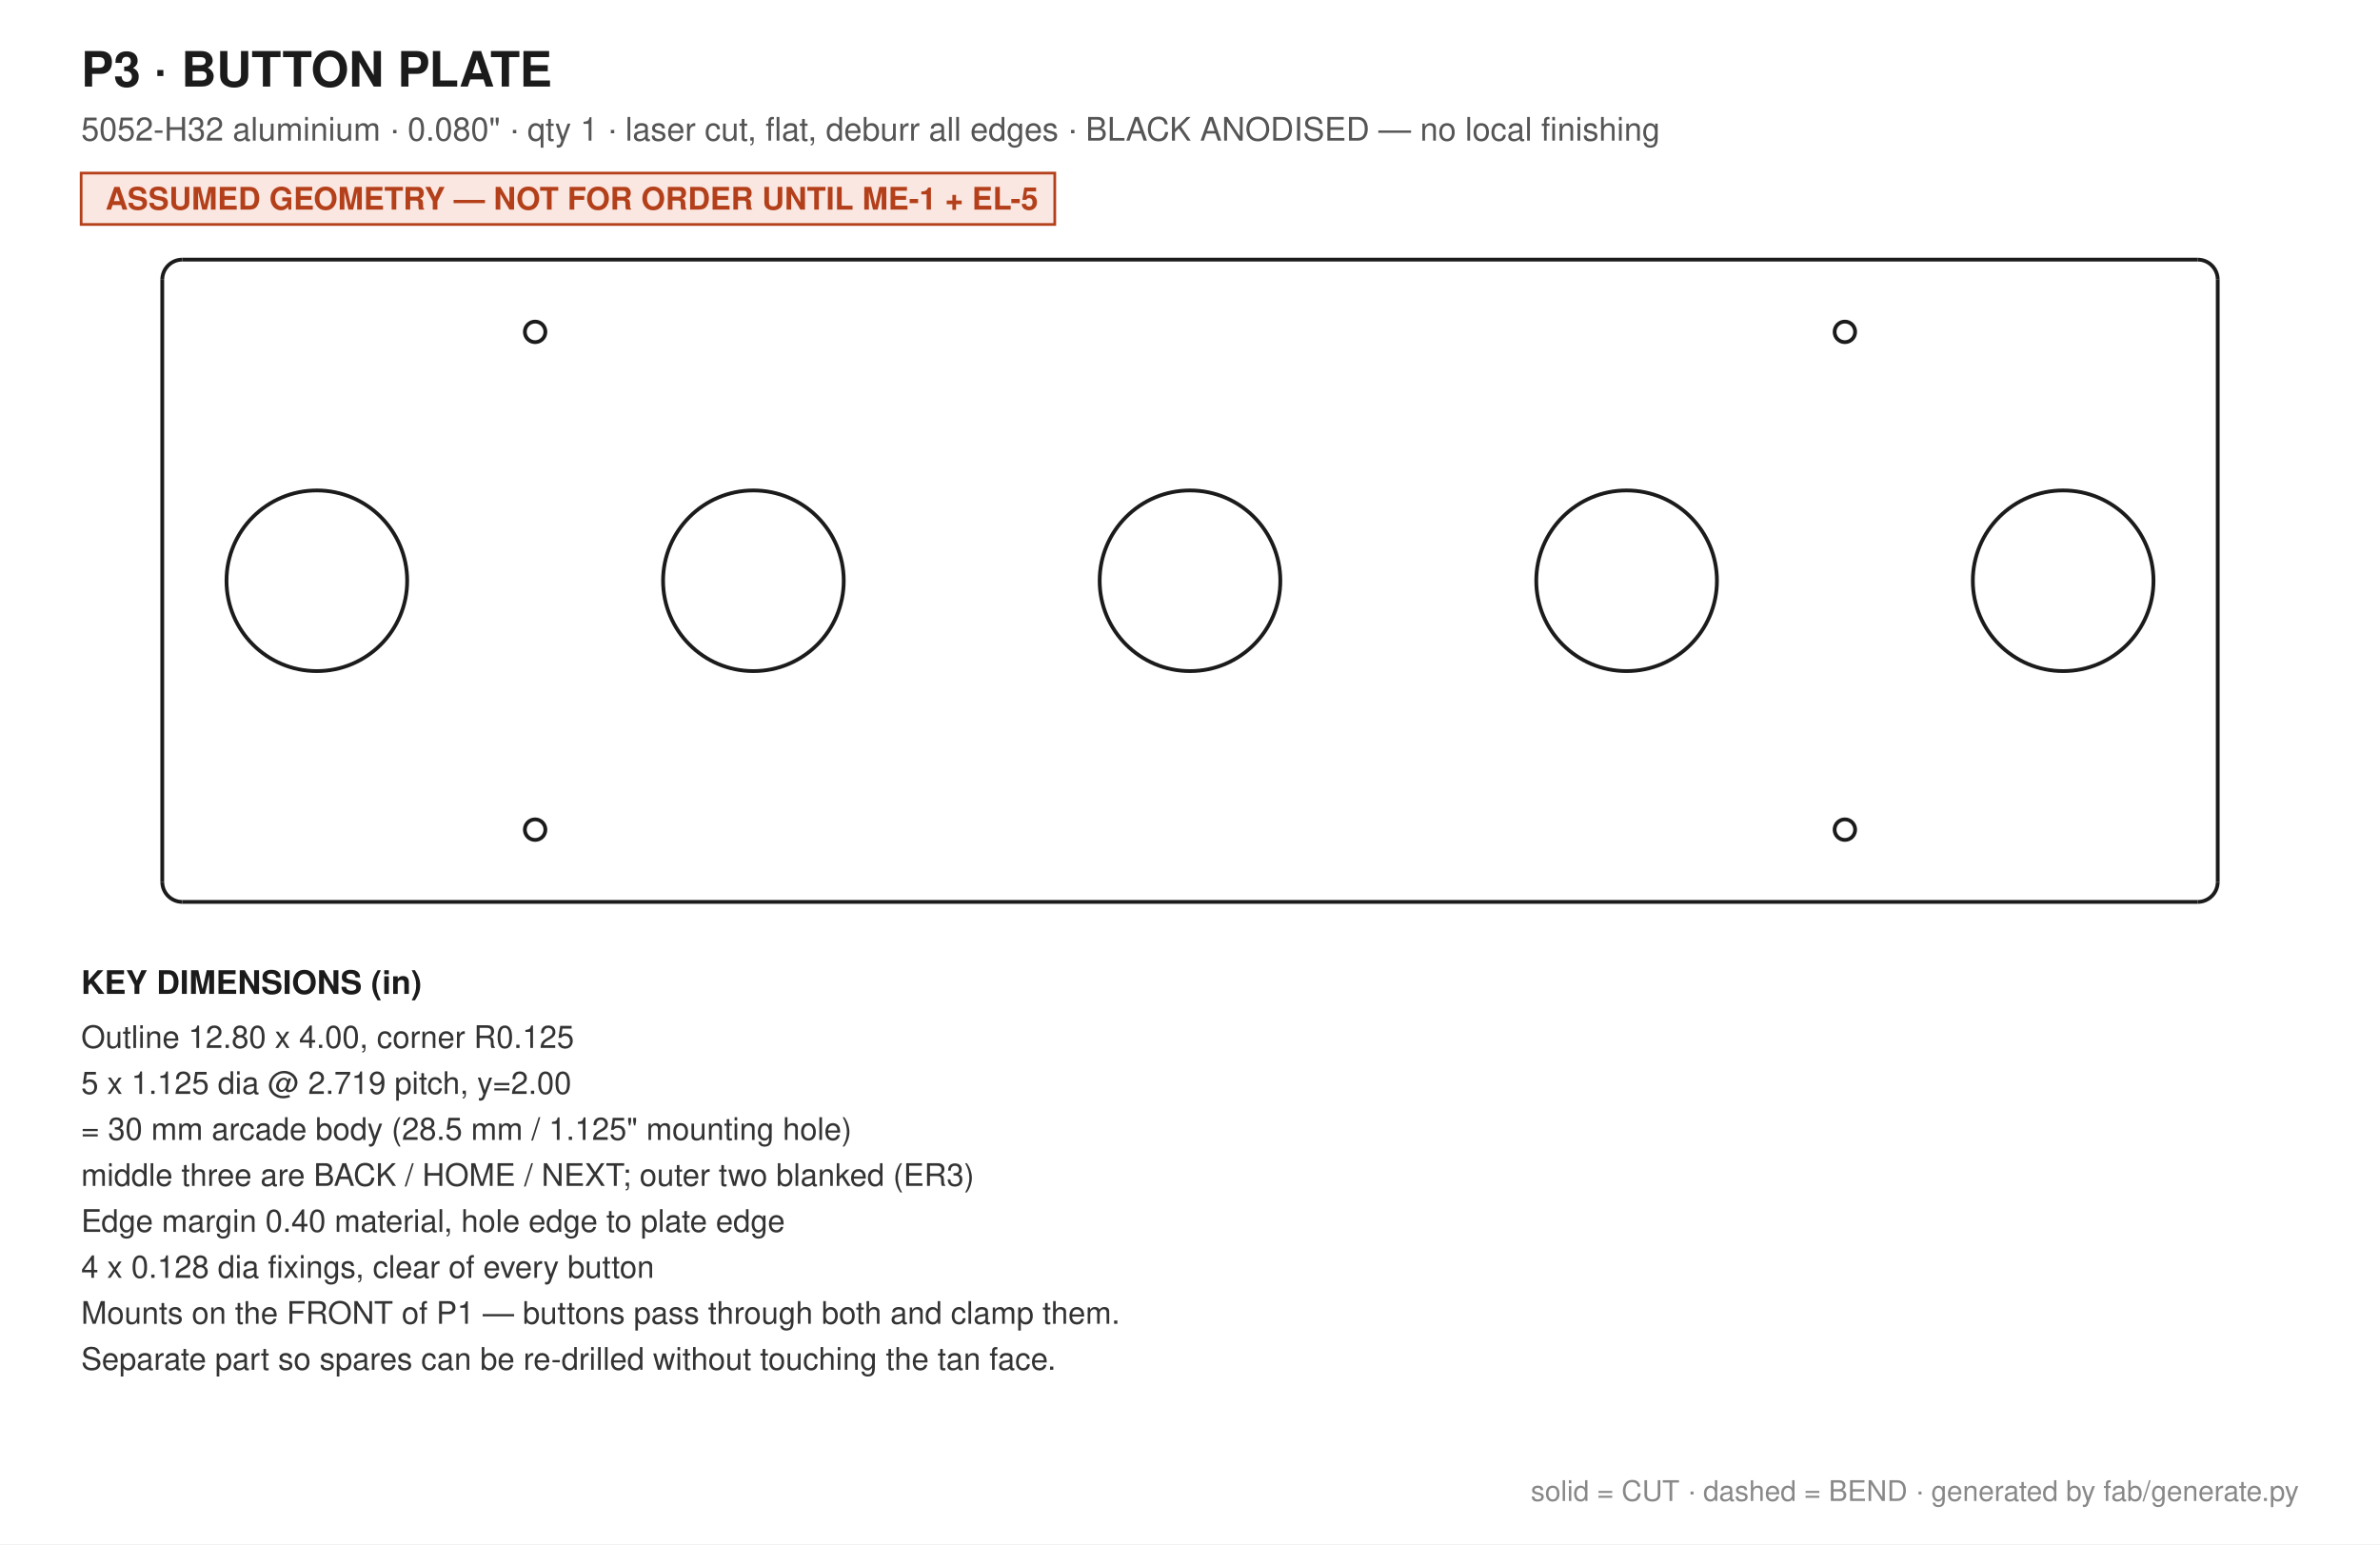
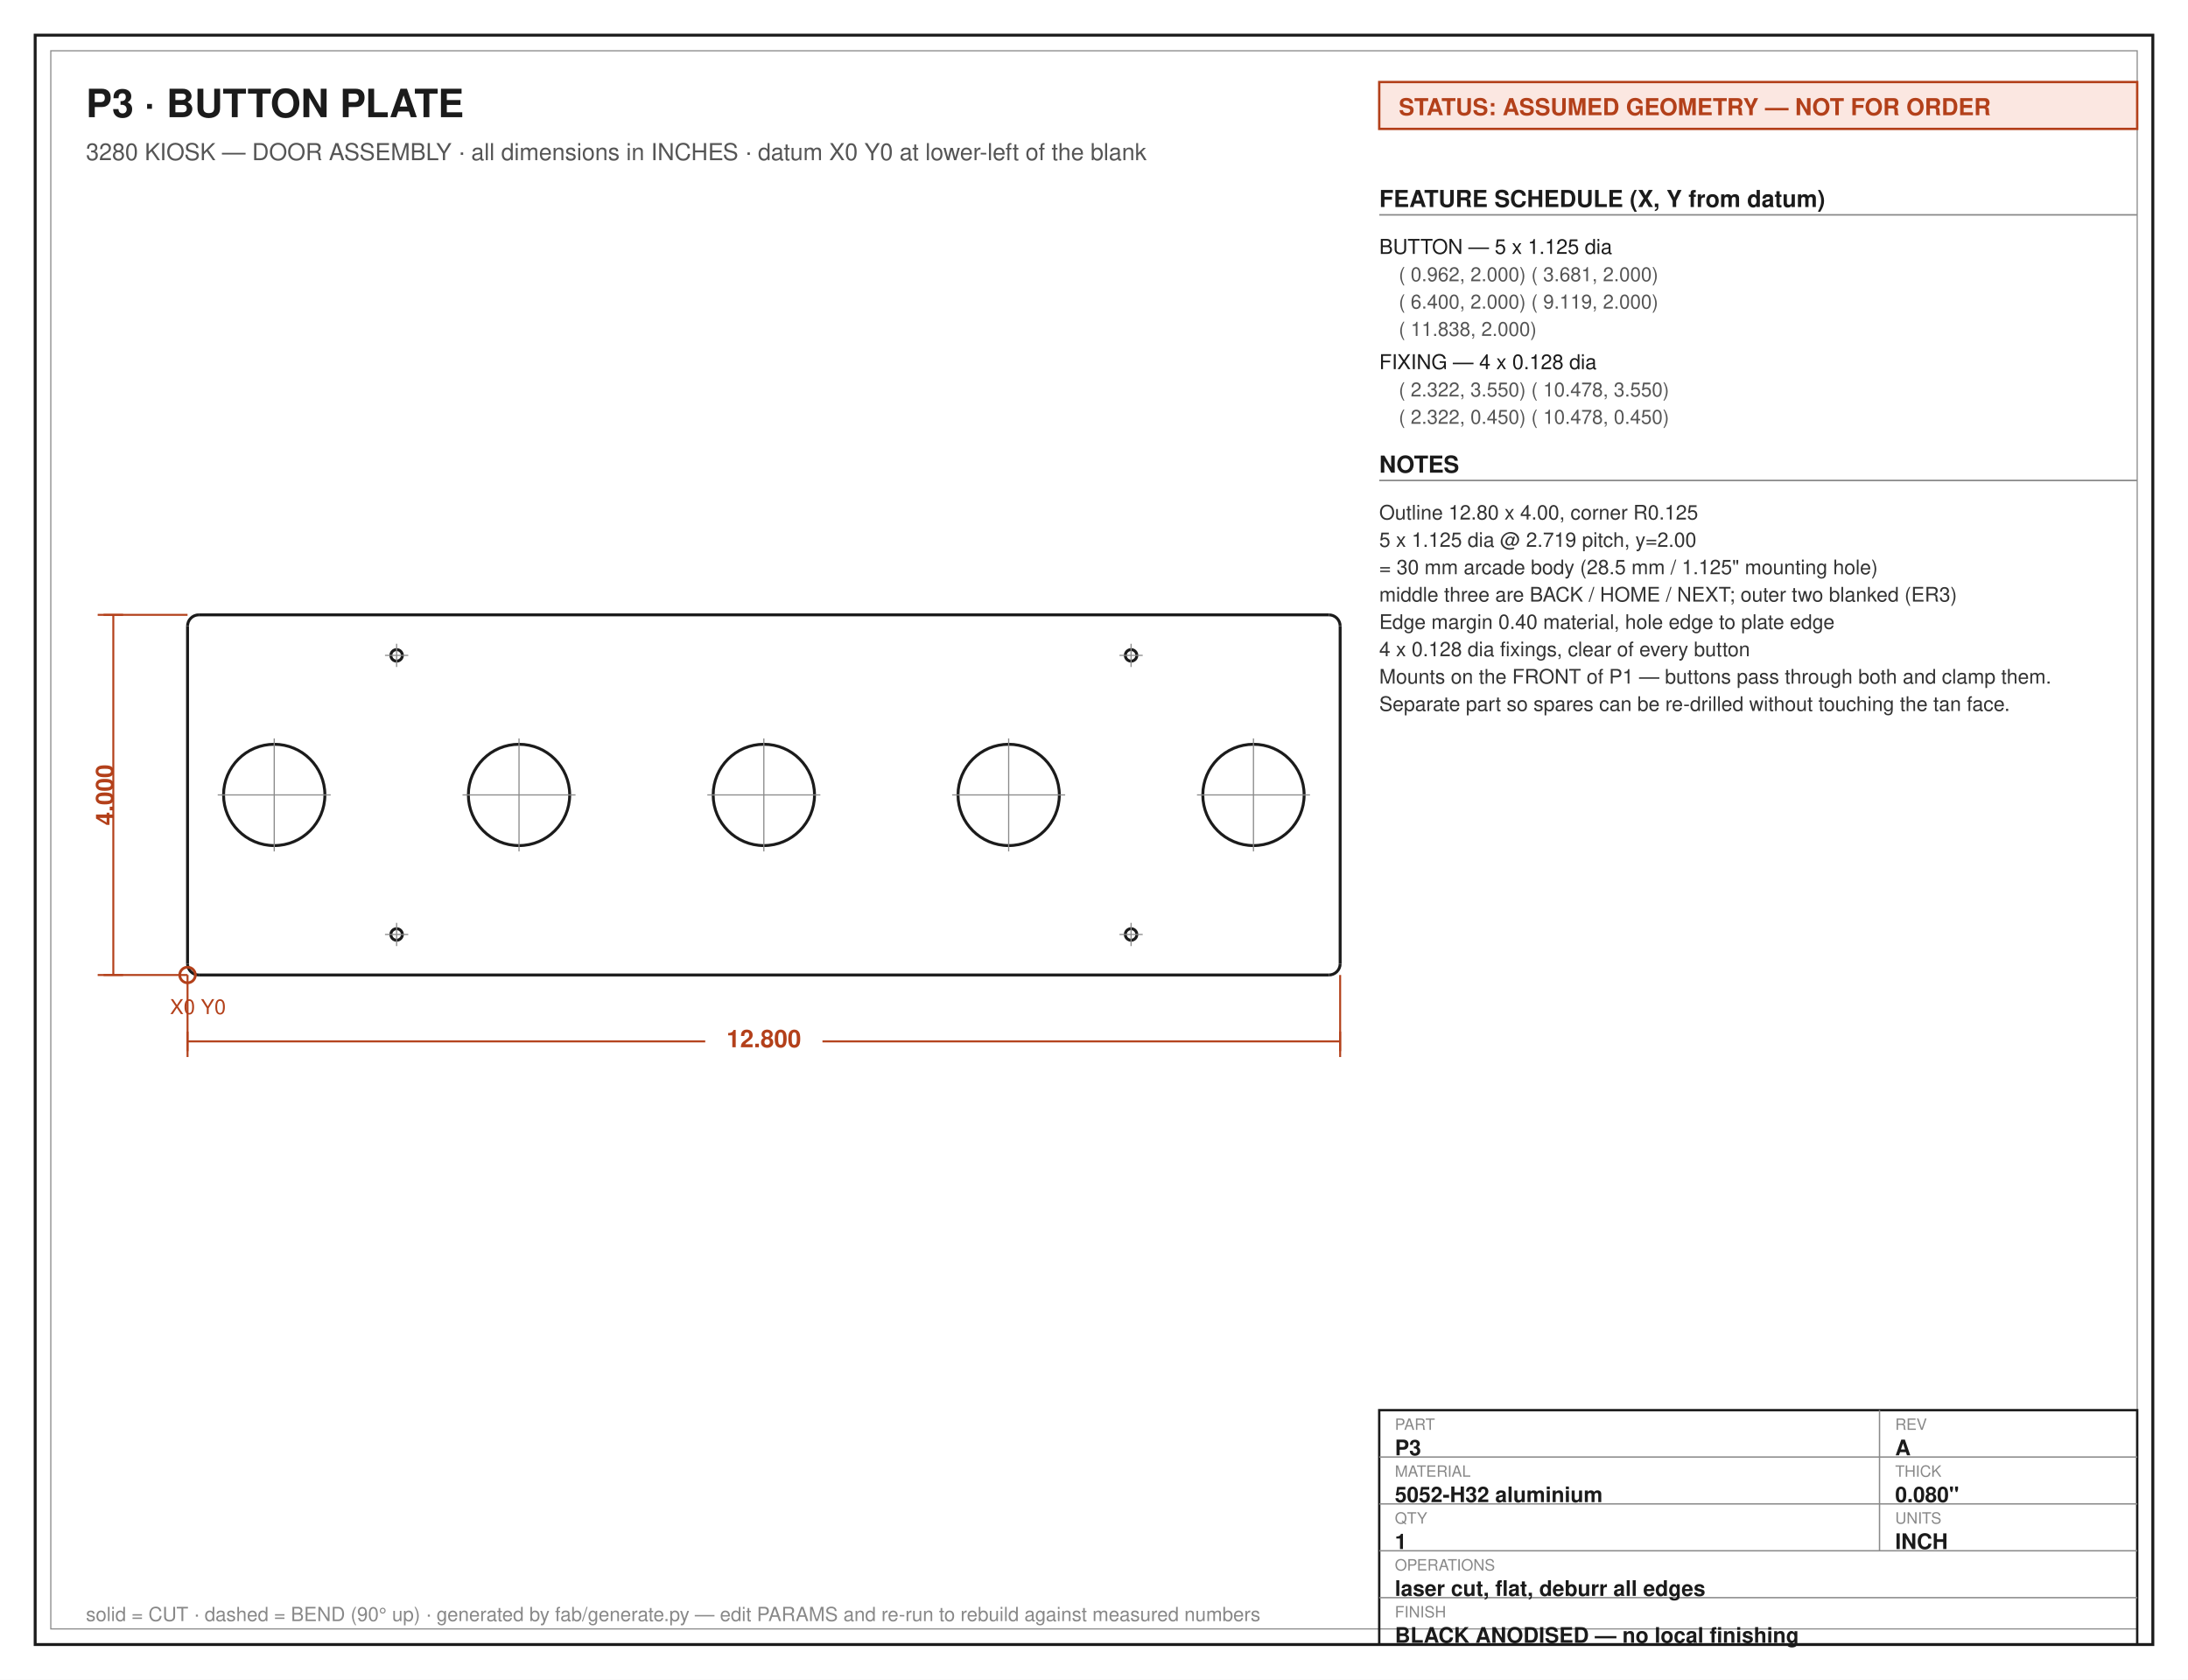
- <svg xmlns="http://www.w3.org/2000/svg" width="880" height="571" viewBox="0 0 880 571" font-family="Helvetica,Arial,sans-serif">
-   <rect width="880" height="571" fill="#ffffff" />
-   <text x="30" y="32" font-size="18" font-weight="700" fill="#1b1b1b">P3 · BUTTON PLATE</text>
-   <text x="30" y="52" font-size="12" fill="#555">5052-H32 aluminium · 0.080" · qty 1 · laser cut, flat, deburr all edges · BLACK ANODISED — no local finishing</text>
-   <rect x="30" y="64" width="360" height="19" fill="#FBE7E1" stroke="#B3401A" />
-   <text x="39" y="77.5" font-size="11.5" font-weight="700" fill="#B3401A">ASSUMED GEOMETRY — NOT FOR ORDER UNTIL ME-1 + EL-5</text>
-   <g fill="none" stroke="#1b1b1b" stroke-width="1.4">
-     <line x1="67.42" y1="333.50" x2="812.58" y2="333.50" />
-     <line x1="820.00" y1="326.08" x2="820.00" y2="103.42" />
-     <line x1="812.58" y1="96.00" x2="67.42" y2="96.00" />
-     <line x1="60.00" y1="103.42" x2="60.00" y2="326.08" />
-     <path d="M 812.58 333.50 A 7.42 7.42 0 0 0 820.00 326.08" />
-     <path d="M 820.00 103.42 A 7.42 7.42 0 0 0 812.58 96.00" />
-     <path d="M 67.42 96.00 A 7.42 7.42 0 0 0 60.00 103.42" />
-     <path d="M 60.00 326.08 A 7.42 7.42 0 0 0 67.42 333.50" />
-     <circle cx="117.15" cy="214.75" r="33.40" />
-     <circle cx="278.57" cy="214.75" r="33.40" />
-     <circle cx="440.00" cy="214.75" r="33.40" />
-     <circle cx="601.43" cy="214.75" r="33.40" />
-     <circle cx="762.85" cy="214.75" r="33.40" />
-     <circle cx="197.86" cy="306.78" r="3.80" />
-     <circle cx="197.86" cy="122.72" r="3.80" />
-     <circle cx="682.14" cy="306.78" r="3.80" />
-     <circle cx="682.14" cy="122.72" r="3.80" />
+ <svg xmlns="http://www.w3.org/2000/svg" width="1120" height="860" viewBox="0 0 1120 860" font-family="Helvetica,Arial,sans-serif">
+   <rect width="1120" height="860" fill="#ffffff" />
+   <rect x="18" y="18" width="1084" height="824" fill="none" stroke="#1b1b1b" stroke-width="1.5" />
+   <rect x="26" y="26" width="1068" height="808" fill="none" stroke="#8a8a8a" stroke-width="0.6" />
+   <text x="44" y="60" font-size="20" font-weight="700" fill="#1b1b1b">P3 · BUTTON PLATE</text>
+   <text x="44" y="82" font-size="12" fill="#555">3280 KIOSK — DOOR ASSEMBLY · all dimensions in INCHES · datum X0 Y0 at lower-left of the blank</text>
+   <rect x="706" y="42" width="388" height="24" fill="#FBE7E1" stroke="#B3401A" stroke-width="1.2" />
+   <text x="716" y="59" font-size="12" font-weight="700" fill="#B3401A">STATUS: ASSUMED GEOMETRY — NOT FOR ORDER</text>
+   <g fill="none" stroke="#1b1b1b" stroke-width="1.5">
+     <line x1="101.76" y1="499.19" x2="680.24" y2="499.19" />
+     <line x1="686.00" y1="493.43" x2="686.00" y2="320.57" />
+     <line x1="680.24" y1="314.81" x2="101.76" y2="314.81" />
+     <line x1="96.00" y1="320.57" x2="96.00" y2="493.43" />
+     <path d="M 680.24 499.19 A 5.76 5.76 0 0 0 686.00 493.43" />
+     <path d="M 686.00 320.57 A 5.76 5.76 0 0 0 680.24 314.81" />
+     <path d="M 101.76 314.81 A 5.76 5.76 0 0 0 96.00 320.57" />
+     <path d="M 96.00 493.43 A 5.76 5.76 0 0 0 101.76 499.19" />
+     <circle cx="140.37" cy="407.00" r="25.93" />
+     <circle cx="265.68" cy="407.00" r="25.93" />
+     <circle cx="391.00" cy="407.00" r="25.93" />
+     <circle cx="516.32" cy="407.00" r="25.93" />
+     <circle cx="641.63" cy="407.00" r="25.93" />
+     <circle cx="203.02" cy="478.45" r="2.95" />
+     <circle cx="203.02" cy="335.55" r="2.95" />
+     <circle cx="578.98" cy="478.45" r="2.95" />
+     <circle cx="578.98" cy="335.55" r="2.95" />
  </g>
-   <g fill="none" stroke="#B3401A" stroke-width="1.1" stroke-dasharray="7 4">
+   <g fill="none" stroke="#B3401A" stroke-width="1.1" stroke-dasharray="9 5">
</g>
-   <text x="30" y="367.5" font-size="12" font-weight="700" fill="#1b1b1b">KEY DIMENSIONS (in)</text>
-   <text x="30" y="387.5" font-size="11.5" fill="#333">Outline 12.80 x 4.00, corner R0.125</text>
-   <text x="30" y="404.5" font-size="11.5" fill="#333">5 x 1.125 dia @ 2.719 pitch, y=2.00</text>
-   <text x="30" y="421.5" font-size="11.5" fill="#333">  = 30 mm arcade body (28.5 mm / 1.125" mounting hole)</text>
-   <text x="30" y="438.5" font-size="11.5" fill="#333">  middle three are BACK / HOME / NEXT; outer two blanked (ER3)</text>
-   <text x="30" y="455.5" font-size="11.5" fill="#333">Edge margin 0.40 material, hole edge to plate edge</text>
-   <text x="30" y="472.5" font-size="11.5" fill="#333">4 x 0.128 dia fixings, clear of every button</text>
-   <text x="30" y="489.5" font-size="11.5" fill="#333">Mounts on the FRONT of P1 — buttons pass through both and clamp them.</text>
-   <text x="30" y="506.5" font-size="11.5" fill="#333">Separate part so spares can be re-drilled without touching the tan face.</text>
-   <text x="850" y="555" font-size="10.5" fill="#888" text-anchor="end">solid = CUT · dashed = BEND · generated by fab/generate.py</text>
+   <g stroke="#8a8a8a" stroke-width="0.6">
+     <line x1="111.44" y1="407.00" x2="169.29" y2="407.00" />
+     <line x1="140.37" y1="378.07" x2="140.37" y2="435.93" />
+     <line x1="236.75" y1="407.00" x2="294.61" y2="407.00" />
+     <line x1="265.68" y1="378.07" x2="265.68" y2="435.93" />
+     <line x1="362.07" y1="407.00" x2="419.93" y2="407.00" />
+     <line x1="391.00" y1="378.07" x2="391.00" y2="435.93" />
+     <line x1="487.39" y1="407.00" x2="545.25" y2="407.00" />
+     <line x1="516.32" y1="378.07" x2="516.32" y2="435.93" />
+     <line x1="612.71" y1="407.00" x2="670.56" y2="407.00" />
+     <line x1="641.63" y1="378.07" x2="641.63" y2="435.93" />
+     <line x1="197.07" y1="478.45" x2="208.97" y2="478.45" />
+     <line x1="203.02" y1="472.50" x2="203.02" y2="484.40" />
+     <line x1="197.07" y1="335.55" x2="208.97" y2="335.55" />
+     <line x1="203.02" y1="329.60" x2="203.02" y2="341.50" />
+     <line x1="573.03" y1="478.45" x2="584.93" y2="478.45" />
+     <line x1="578.98" y1="472.50" x2="578.98" y2="484.40" />
+     <line x1="573.03" y1="335.55" x2="584.93" y2="335.55" />
+     <line x1="578.98" y1="329.60" x2="578.98" y2="341.50" />
+   </g>
+   <g stroke="#B3401A" stroke-width="1" fill="none">
+     <line x1="96.0" y1="499.2" x2="96.0" y2="541.2" />
+     <line x1="686.0" y1="499.2" x2="686.0" y2="541.2" />
+     <line x1="96.0" y1="533.2" x2="686.0" y2="533.2" />
+     <line x1="96.0" y1="528.2" x2="96.0" y2="538.2" />
+     <line x1="686.0" y1="528.2" x2="686.0" y2="538.2" />
+     <line x1="96.0" y1="499.2" x2="50.0" y2="499.2" />
+     <line x1="96.0" y1="314.8" x2="50.0" y2="314.8" />
+     <line x1="58.0" y1="499.2" x2="58.0" y2="314.8" />
+     <line x1="53.0" y1="499.2" x2="63.0" y2="499.2" />
+     <line x1="53.0" y1="314.8" x2="63.0" y2="314.8" />
+   </g>
+   <rect x="361.0" y="524.2" width="60" height="15" fill="#fff" />
+   <text x="391.0" y="536.2" font-size="12.5" font-weight="600" fill="#B3401A" text-anchor="middle">12.800</text>
+   <text x="58.0" y="407.0" font-size="12.5" font-weight="600" fill="#B3401A" text-anchor="middle" transform="rotate(-90 58.0 407.0)">4.000</text>
+   <circle cx="96.0" cy="499.2" r="4" fill="none" stroke="#B3401A" stroke-width="1.4" />
+   <text x="87.0" y="519.2" font-size="10.5" fill="#B3401A">X0 Y0</text>
+   <text x="706" y="106" font-size="12" font-weight="700" fill="#1b1b1b">FEATURE SCHEDULE  (X, Y from datum)</text>
+   <line x1="706" y1="110" x2="1094" y2="110" stroke="#8a8a8a" stroke-width="0.8" />
+   <text x="706" y="130" font-size="10.5" fill="#1b1b1b">BUTTON — 5 x 1.125 dia</text>
+   <text x="716" y="144" font-size="10" fill="#555">(  0.962,   2.000)   (  3.681,   2.000)</text>
+   <text x="716" y="158" font-size="10" fill="#555">(  6.400,   2.000)   (  9.119,   2.000)</text>
+   <text x="716" y="172" font-size="10" fill="#555">( 11.838,   2.000)</text>
+   <text x="706" y="189" font-size="10.5" fill="#1b1b1b">FIXING — 4 x 0.128 dia</text>
+   <text x="716" y="203" font-size="10" fill="#555">(  2.322,   3.550)   ( 10.478,   3.550)</text>
+   <text x="716" y="217" font-size="10" fill="#555">(  2.322,   0.450)   ( 10.478,   0.450)</text>
+   <text x="706" y="242" font-size="12" font-weight="700" fill="#1b1b1b">NOTES</text>
+   <line x1="706" y1="246" x2="1094" y2="246" stroke="#8a8a8a" stroke-width="0.8" />
+   <text x="706" y="266" font-size="10.3" fill="#333">Outline 12.80 x 4.00, corner R0.125</text>
+   <text x="706" y="280" font-size="10.3" fill="#333">5 x 1.125 dia @ 2.719 pitch, y=2.00</text>
+   <text x="706" y="294" font-size="10.3" fill="#333">  = 30 mm arcade body (28.5 mm / 1.125" mounting hole)</text>
+   <text x="706" y="308" font-size="10.3" fill="#333">  middle three are BACK / HOME / NEXT; outer two blanked (ER3)</text>
+   <text x="706" y="322" font-size="10.3" fill="#333">Edge margin 0.40 material, hole edge to plate edge</text>
+   <text x="706" y="336" font-size="10.3" fill="#333">4 x 0.128 dia fixings, clear of every button</text>
+   <text x="706" y="350" font-size="10.3" fill="#333">Mounts on the FRONT of P1 — buttons pass through both and clamp them.</text>
+   <text x="706" y="364" font-size="10.3" fill="#333">Separate part so spares can be re-drilled without touching the tan face.</text>
+   <rect x="706" y="722" width="388" height="120" fill="none" stroke="#1b1b1b" stroke-width="1.2" />
+   <line x1="706" y1="746.0" x2="1094" y2="746.0" stroke="#8a8a8a" stroke-width="0.7" />
+   <line x1="706" y1="770.0" x2="1094" y2="770.0" stroke="#8a8a8a" stroke-width="0.7" />
+   <line x1="706" y1="794.0" x2="1094" y2="794.0" stroke="#8a8a8a" stroke-width="0.7" />
+   <line x1="706" y1="818.0" x2="1094" y2="818.0" stroke="#8a8a8a" stroke-width="0.7" />
+   <text x="714" y="732.1" font-size="8" fill="#888">PART</text>
+   <text x="714" y="745.1" font-size="11" font-weight="600" fill="#1b1b1b">P3</text>
+   <line x1="962.1" y1="722.0" x2="962.1" y2="746.0" stroke="#8a8a8a" stroke-width="0.7" />
+   <text x="970.1" y="732.1" font-size="8" fill="#888">REV</text>
+   <text x="970.1" y="745.1" font-size="11" font-weight="600" fill="#1b1b1b">A</text>
+   <text x="714" y="756.1" font-size="8" fill="#888">MATERIAL</text>
+   <text x="714" y="769.1" font-size="11" font-weight="600" fill="#1b1b1b">5052-H32 aluminium</text>
+   <line x1="962.1" y1="746.0" x2="962.1" y2="770.0" stroke="#8a8a8a" stroke-width="0.7" />
+   <text x="970.1" y="756.1" font-size="8" fill="#888">THICK</text>
+   <text x="970.1" y="769.1" font-size="11" font-weight="600" fill="#1b1b1b">0.080"</text>
+   <text x="714" y="780.1" font-size="8" fill="#888">QTY</text>
+   <text x="714" y="793.1" font-size="11" font-weight="600" fill="#1b1b1b">1</text>
+   <line x1="962.1" y1="770.0" x2="962.1" y2="794.0" stroke="#8a8a8a" stroke-width="0.7" />
+   <text x="970.1" y="780.1" font-size="8" fill="#888">UNITS</text>
+   <text x="970.1" y="793.1" font-size="11" font-weight="600" fill="#1b1b1b">INCH</text>
+   <text x="714" y="804.1" font-size="8" fill="#888">OPERATIONS</text>
+   <text x="714" y="817.1" font-size="11" font-weight="600" fill="#1b1b1b">laser cut, flat, deburr all edges</text>
+   <text x="714" y="828.1" font-size="8" fill="#888">FINISH</text>
+   <text x="714" y="841.1" font-size="11" font-weight="600" fill="#1b1b1b">BLACK ANODISED — no local finishing</text>
+   <text x="44" y="830" font-size="10" fill="#888">solid = CUT · dashed = BEND (90° up) · generated by fab/generate.py — edit PARAMS and re-run to rebuild against measured numbers</text>
</svg>
